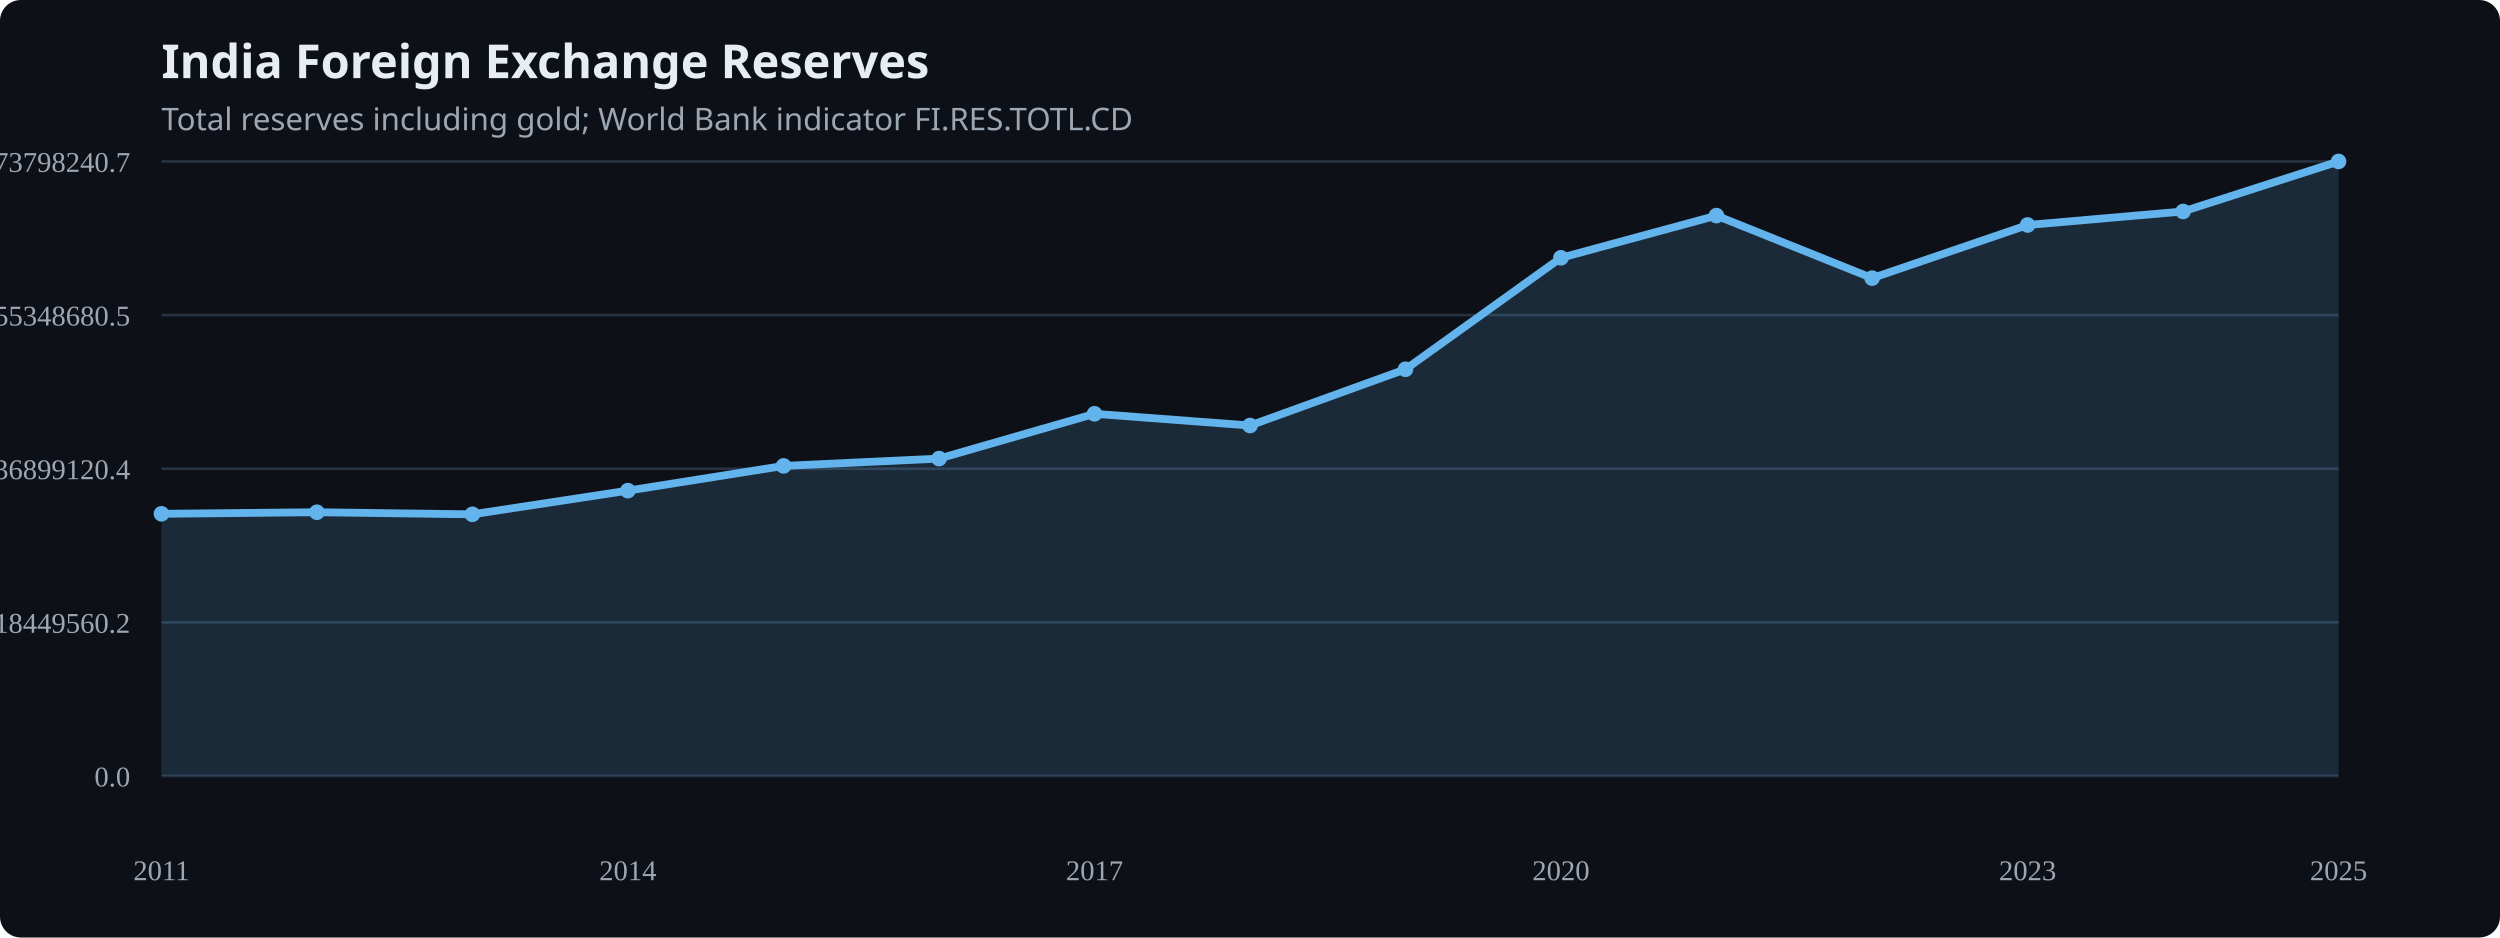
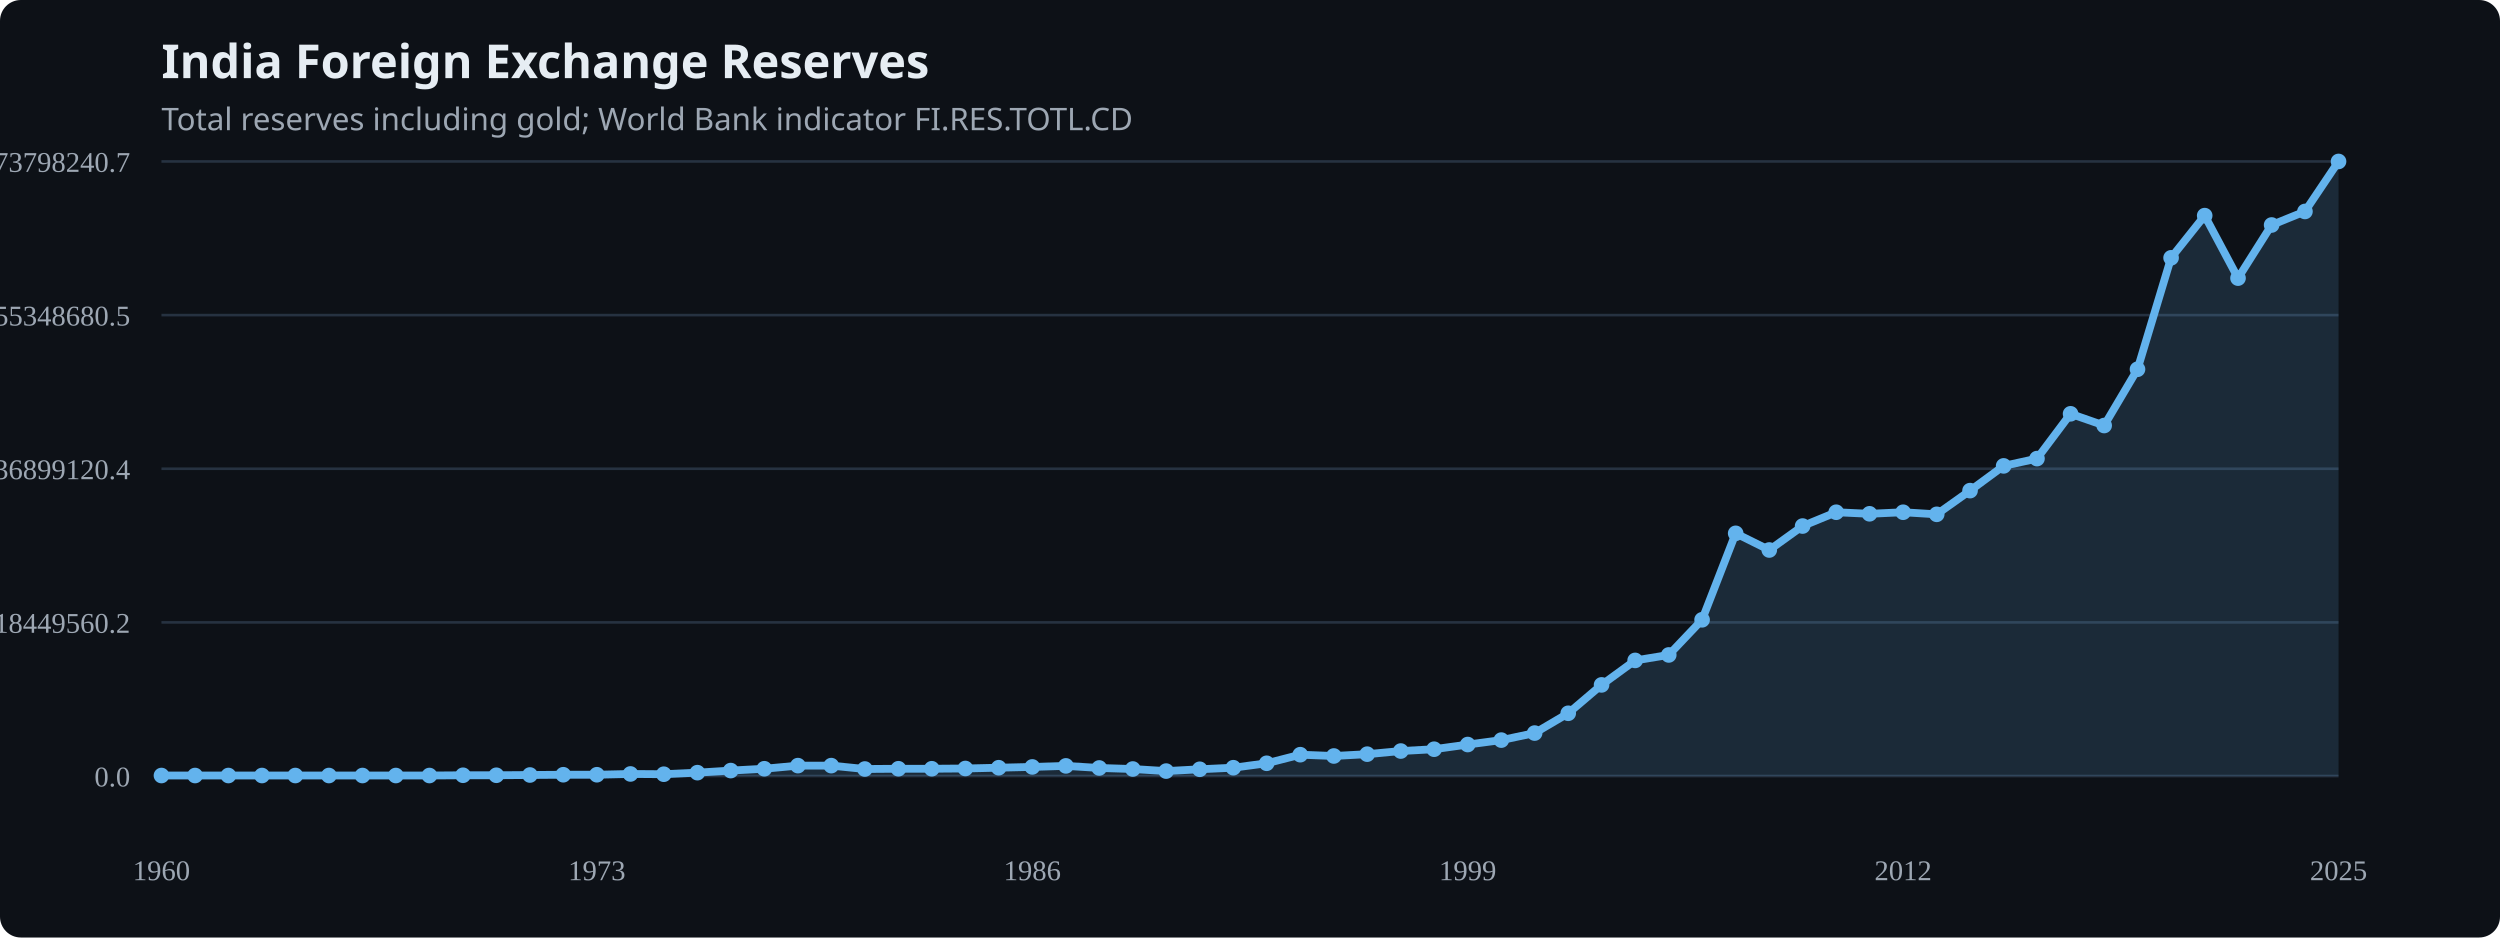
<svg xmlns="http://www.w3.org/2000/svg" width="960" height="360" viewBox="0 0 960 360" role="img" aria-label="India Foreign Exchange Reserves">
  <rect width="100%" height="100%" fill="#0d1117" rx="8" />
  <text x="62" y="30" fill="#e6edf3" font-size="18" font-family="system-ui, sans-serif" font-weight="700">India Foreign Exchange Reserves</text>
  <text x="62" y="50" fill="#9da7b3" font-size="12" font-family="system-ui, sans-serif">Total reserves including gold; World Bank indicator FI.RES.TOTL.CD</text>
  <line x1="62" y1="62.0" x2="898" y2="62.0" stroke="#263241" stroke-width="1" />
  <text x="50" y="66.0" text-anchor="end" fill="#9da7b3" font-size="11">700073798240.7</text>
  <line x1="62" y1="121.0" x2="898" y2="121.0" stroke="#263241" stroke-width="1" />
  <text x="50" y="125.0" text-anchor="end" fill="#9da7b3" font-size="11">525055348680.5</text>
  <line x1="62" y1="180.0" x2="898" y2="180.0" stroke="#263241" stroke-width="1" />
  <text x="50" y="184.0" text-anchor="end" fill="#9da7b3" font-size="11">350036899120.4</text>
  <line x1="62" y1="239.0" x2="898" y2="239.0" stroke="#263241" stroke-width="1" />
  <text x="50" y="243.0" text-anchor="end" fill="#9da7b3" font-size="11">175018449560.2</text>
  <line x1="62" y1="298.0" x2="898" y2="298.0" stroke="#263241" stroke-width="1" />
  <text x="50" y="302.0" text-anchor="end" fill="#9da7b3" font-size="11">0.0</text>
-   <polygon points="62,298 62.0,197.3 121.7,196.7 181.4,197.5 241.1,188.4 300.9,178.9 360.6,176.1 420.3,158.9 480.0,163.4 539.7,141.8 599.4,99.0 659.1,82.8 718.9,106.8 778.6,86.4 838.3,81.2 898.0,62.0 898,298" fill="#63b3ed" opacity="0.16" />
-   <polyline points="62.0,197.3 121.7,196.7 181.4,197.5 241.1,188.4 300.9,178.9 360.6,176.1 420.3,158.9 480.0,163.4 539.7,141.8 599.4,99.0 659.1,82.8 718.9,106.8 778.6,86.4 838.3,81.2 898.0,62.0" fill="none" stroke="#63b3ed" stroke-width="3" stroke-linejoin="round" stroke-linecap="round" />
-   <circle cx="62.0" cy="197.3" r="3" fill="#63b3ed" />
-   <circle cx="121.7" cy="196.7" r="3" fill="#63b3ed" />
-   <circle cx="181.4" cy="197.5" r="3" fill="#63b3ed" />
-   <circle cx="241.1" cy="188.4" r="3" fill="#63b3ed" />
-   <circle cx="300.9" cy="178.9" r="3" fill="#63b3ed" />
-   <circle cx="360.6" cy="176.1" r="3" fill="#63b3ed" />
-   <circle cx="420.3" cy="158.9" r="3" fill="#63b3ed" />
-   <circle cx="480.0" cy="163.4" r="3" fill="#63b3ed" />
-   <circle cx="539.7" cy="141.8" r="3" fill="#63b3ed" />
-   <circle cx="599.4" cy="99.0" r="3" fill="#63b3ed" />
-   <circle cx="659.1" cy="82.8" r="3" fill="#63b3ed" />
-   <circle cx="718.9" cy="106.8" r="3" fill="#63b3ed" />
-   <circle cx="778.6" cy="86.4" r="3" fill="#63b3ed" />
-   <circle cx="838.3" cy="81.2" r="3" fill="#63b3ed" />
+   <polygon points="62,298 62.0,297.8 74.9,297.8 87.7,297.8 100.6,297.8 113.4,297.8 126.3,297.8 139.2,297.8 152.0,297.8 164.9,297.8 177.8,297.7 190.6,297.7 203.5,297.6 216.3,297.5 229.2,297.5 242.1,297.2 254.9,297.3 267.8,296.7 280.6,295.9 293.5,295.2 306.4,294.0 319.2,294.0 332.1,295.3 345.0,295.2 357.8,295.2 370.7,295.1 383.5,294.8 396.4,294.5 409.3,294.1 422.1,294.9 435.0,295.3 447.8,296.1 460.7,295.4 473.6,294.8 486.4,293.1 499.3,289.8 512.2,290.3 525.0,289.6 537.9,288.4 550.7,287.7 563.6,285.9 576.5,284.2 589.3,281.5 602.2,273.9 615.0,263.0 627.9,253.6 640.8,251.5 653.6,238.0 666.5,204.8 679.4,211.2 692.2,202.0 705.1,196.7 717.9,197.3 730.8,196.7 743.7,197.5 756.5,188.4 769.4,178.9 782.2,176.1 795.1,158.9 808.0,163.4 820.8,141.8 833.7,99.0 846.6,82.8 859.4,106.8 872.3,86.4 885.1,81.2 898.0,62.0 898,298" fill="#63b3ed" opacity="0.16" />
+   <polyline points="62.0,297.8 74.9,297.8 87.7,297.8 100.6,297.8 113.4,297.8 126.3,297.8 139.2,297.8 152.0,297.8 164.9,297.8 177.8,297.7 190.6,297.7 203.5,297.6 216.3,297.5 229.2,297.5 242.1,297.2 254.9,297.3 267.8,296.7 280.6,295.9 293.5,295.2 306.4,294.0 319.2,294.0 332.1,295.3 345.0,295.2 357.8,295.2 370.7,295.1 383.5,294.8 396.4,294.5 409.3,294.1 422.1,294.9 435.0,295.3 447.8,296.1 460.7,295.4 473.6,294.8 486.4,293.1 499.3,289.8 512.2,290.3 525.0,289.6 537.9,288.4 550.7,287.7 563.6,285.9 576.5,284.2 589.3,281.5 602.2,273.9 615.0,263.0 627.9,253.6 640.8,251.5 653.6,238.0 666.5,204.8 679.4,211.2 692.2,202.0 705.1,196.7 717.9,197.3 730.8,196.7 743.7,197.5 756.5,188.4 769.4,178.9 782.2,176.1 795.1,158.9 808.0,163.4 820.8,141.8 833.7,99.0 846.6,82.8 859.4,106.8 872.3,86.4 885.1,81.2 898.0,62.0" fill="none" stroke="#63b3ed" stroke-width="3" stroke-linejoin="round" stroke-linecap="round" />
+   <circle cx="62.0" cy="297.8" r="3" fill="#63b3ed" />
+   <circle cx="74.9" cy="297.8" r="3" fill="#63b3ed" />
+   <circle cx="87.7" cy="297.8" r="3" fill="#63b3ed" />
+   <circle cx="100.6" cy="297.8" r="3" fill="#63b3ed" />
+   <circle cx="113.4" cy="297.8" r="3" fill="#63b3ed" />
+   <circle cx="126.3" cy="297.8" r="3" fill="#63b3ed" />
+   <circle cx="139.2" cy="297.8" r="3" fill="#63b3ed" />
+   <circle cx="152.0" cy="297.8" r="3" fill="#63b3ed" />
+   <circle cx="164.9" cy="297.8" r="3" fill="#63b3ed" />
+   <circle cx="177.8" cy="297.7" r="3" fill="#63b3ed" />
+   <circle cx="190.6" cy="297.7" r="3" fill="#63b3ed" />
+   <circle cx="203.5" cy="297.6" r="3" fill="#63b3ed" />
+   <circle cx="216.3" cy="297.5" r="3" fill="#63b3ed" />
+   <circle cx="229.2" cy="297.5" r="3" fill="#63b3ed" />
+   <circle cx="242.1" cy="297.2" r="3" fill="#63b3ed" />
+   <circle cx="254.9" cy="297.3" r="3" fill="#63b3ed" />
+   <circle cx="267.8" cy="296.7" r="3" fill="#63b3ed" />
+   <circle cx="280.6" cy="295.9" r="3" fill="#63b3ed" />
+   <circle cx="293.5" cy="295.2" r="3" fill="#63b3ed" />
+   <circle cx="306.4" cy="294.0" r="3" fill="#63b3ed" />
+   <circle cx="319.2" cy="294.0" r="3" fill="#63b3ed" />
+   <circle cx="332.1" cy="295.3" r="3" fill="#63b3ed" />
+   <circle cx="345.0" cy="295.2" r="3" fill="#63b3ed" />
+   <circle cx="357.8" cy="295.2" r="3" fill="#63b3ed" />
+   <circle cx="370.7" cy="295.1" r="3" fill="#63b3ed" />
+   <circle cx="383.5" cy="294.8" r="3" fill="#63b3ed" />
+   <circle cx="396.4" cy="294.5" r="3" fill="#63b3ed" />
+   <circle cx="409.3" cy="294.1" r="3" fill="#63b3ed" />
+   <circle cx="422.1" cy="294.9" r="3" fill="#63b3ed" />
+   <circle cx="435.0" cy="295.3" r="3" fill="#63b3ed" />
+   <circle cx="447.8" cy="296.1" r="3" fill="#63b3ed" />
+   <circle cx="460.7" cy="295.4" r="3" fill="#63b3ed" />
+   <circle cx="473.6" cy="294.8" r="3" fill="#63b3ed" />
+   <circle cx="486.4" cy="293.1" r="3" fill="#63b3ed" />
+   <circle cx="499.3" cy="289.8" r="3" fill="#63b3ed" />
+   <circle cx="512.2" cy="290.3" r="3" fill="#63b3ed" />
+   <circle cx="525.0" cy="289.6" r="3" fill="#63b3ed" />
+   <circle cx="537.9" cy="288.4" r="3" fill="#63b3ed" />
+   <circle cx="550.7" cy="287.7" r="3" fill="#63b3ed" />
+   <circle cx="563.6" cy="285.9" r="3" fill="#63b3ed" />
+   <circle cx="576.5" cy="284.2" r="3" fill="#63b3ed" />
+   <circle cx="589.3" cy="281.5" r="3" fill="#63b3ed" />
+   <circle cx="602.2" cy="273.9" r="3" fill="#63b3ed" />
+   <circle cx="615.0" cy="263.0" r="3" fill="#63b3ed" />
+   <circle cx="627.9" cy="253.6" r="3" fill="#63b3ed" />
+   <circle cx="640.8" cy="251.5" r="3" fill="#63b3ed" />
+   <circle cx="653.6" cy="238.0" r="3" fill="#63b3ed" />
+   <circle cx="666.5" cy="204.8" r="3" fill="#63b3ed" />
+   <circle cx="679.4" cy="211.2" r="3" fill="#63b3ed" />
+   <circle cx="692.2" cy="202.0" r="3" fill="#63b3ed" />
+   <circle cx="705.1" cy="196.7" r="3" fill="#63b3ed" />
+   <circle cx="717.9" cy="197.3" r="3" fill="#63b3ed" />
+   <circle cx="730.8" cy="196.7" r="3" fill="#63b3ed" />
+   <circle cx="743.7" cy="197.5" r="3" fill="#63b3ed" />
+   <circle cx="756.5" cy="188.4" r="3" fill="#63b3ed" />
+   <circle cx="769.4" cy="178.9" r="3" fill="#63b3ed" />
+   <circle cx="782.2" cy="176.1" r="3" fill="#63b3ed" />
+   <circle cx="795.1" cy="158.9" r="3" fill="#63b3ed" />
+   <circle cx="808.0" cy="163.4" r="3" fill="#63b3ed" />
+   <circle cx="820.8" cy="141.8" r="3" fill="#63b3ed" />
+   <circle cx="833.7" cy="99.0" r="3" fill="#63b3ed" />
+   <circle cx="846.6" cy="82.8" r="3" fill="#63b3ed" />
+   <circle cx="859.4" cy="106.8" r="3" fill="#63b3ed" />
+   <circle cx="872.3" cy="86.4" r="3" fill="#63b3ed" />
+   <circle cx="885.1" cy="81.2" r="3" fill="#63b3ed" />
  <circle cx="898.0" cy="62.0" r="3" fill="#63b3ed" />
-   <text x="62.0" y="338" text-anchor="middle" fill="#9da7b3" font-size="11">2011</text>
-   <text x="241.1" y="338" text-anchor="middle" fill="#9da7b3" font-size="11">2014</text>
-   <text x="420.3" y="338" text-anchor="middle" fill="#9da7b3" font-size="11">2017</text>
-   <text x="599.4" y="338" text-anchor="middle" fill="#9da7b3" font-size="11">2020</text>
-   <text x="778.6" y="338" text-anchor="middle" fill="#9da7b3" font-size="11">2023</text>
+   <text x="62.0" y="338" text-anchor="middle" fill="#9da7b3" font-size="11">1960</text>
+   <text x="229.2" y="338" text-anchor="middle" fill="#9da7b3" font-size="11">1973</text>
+   <text x="396.4" y="338" text-anchor="middle" fill="#9da7b3" font-size="11">1986</text>
+   <text x="563.6" y="338" text-anchor="middle" fill="#9da7b3" font-size="11">1999</text>
+   <text x="730.8" y="338" text-anchor="middle" fill="#9da7b3" font-size="11">2012</text>
  <text x="898.0" y="338" text-anchor="middle" fill="#9da7b3" font-size="11">2025</text>
</svg>
